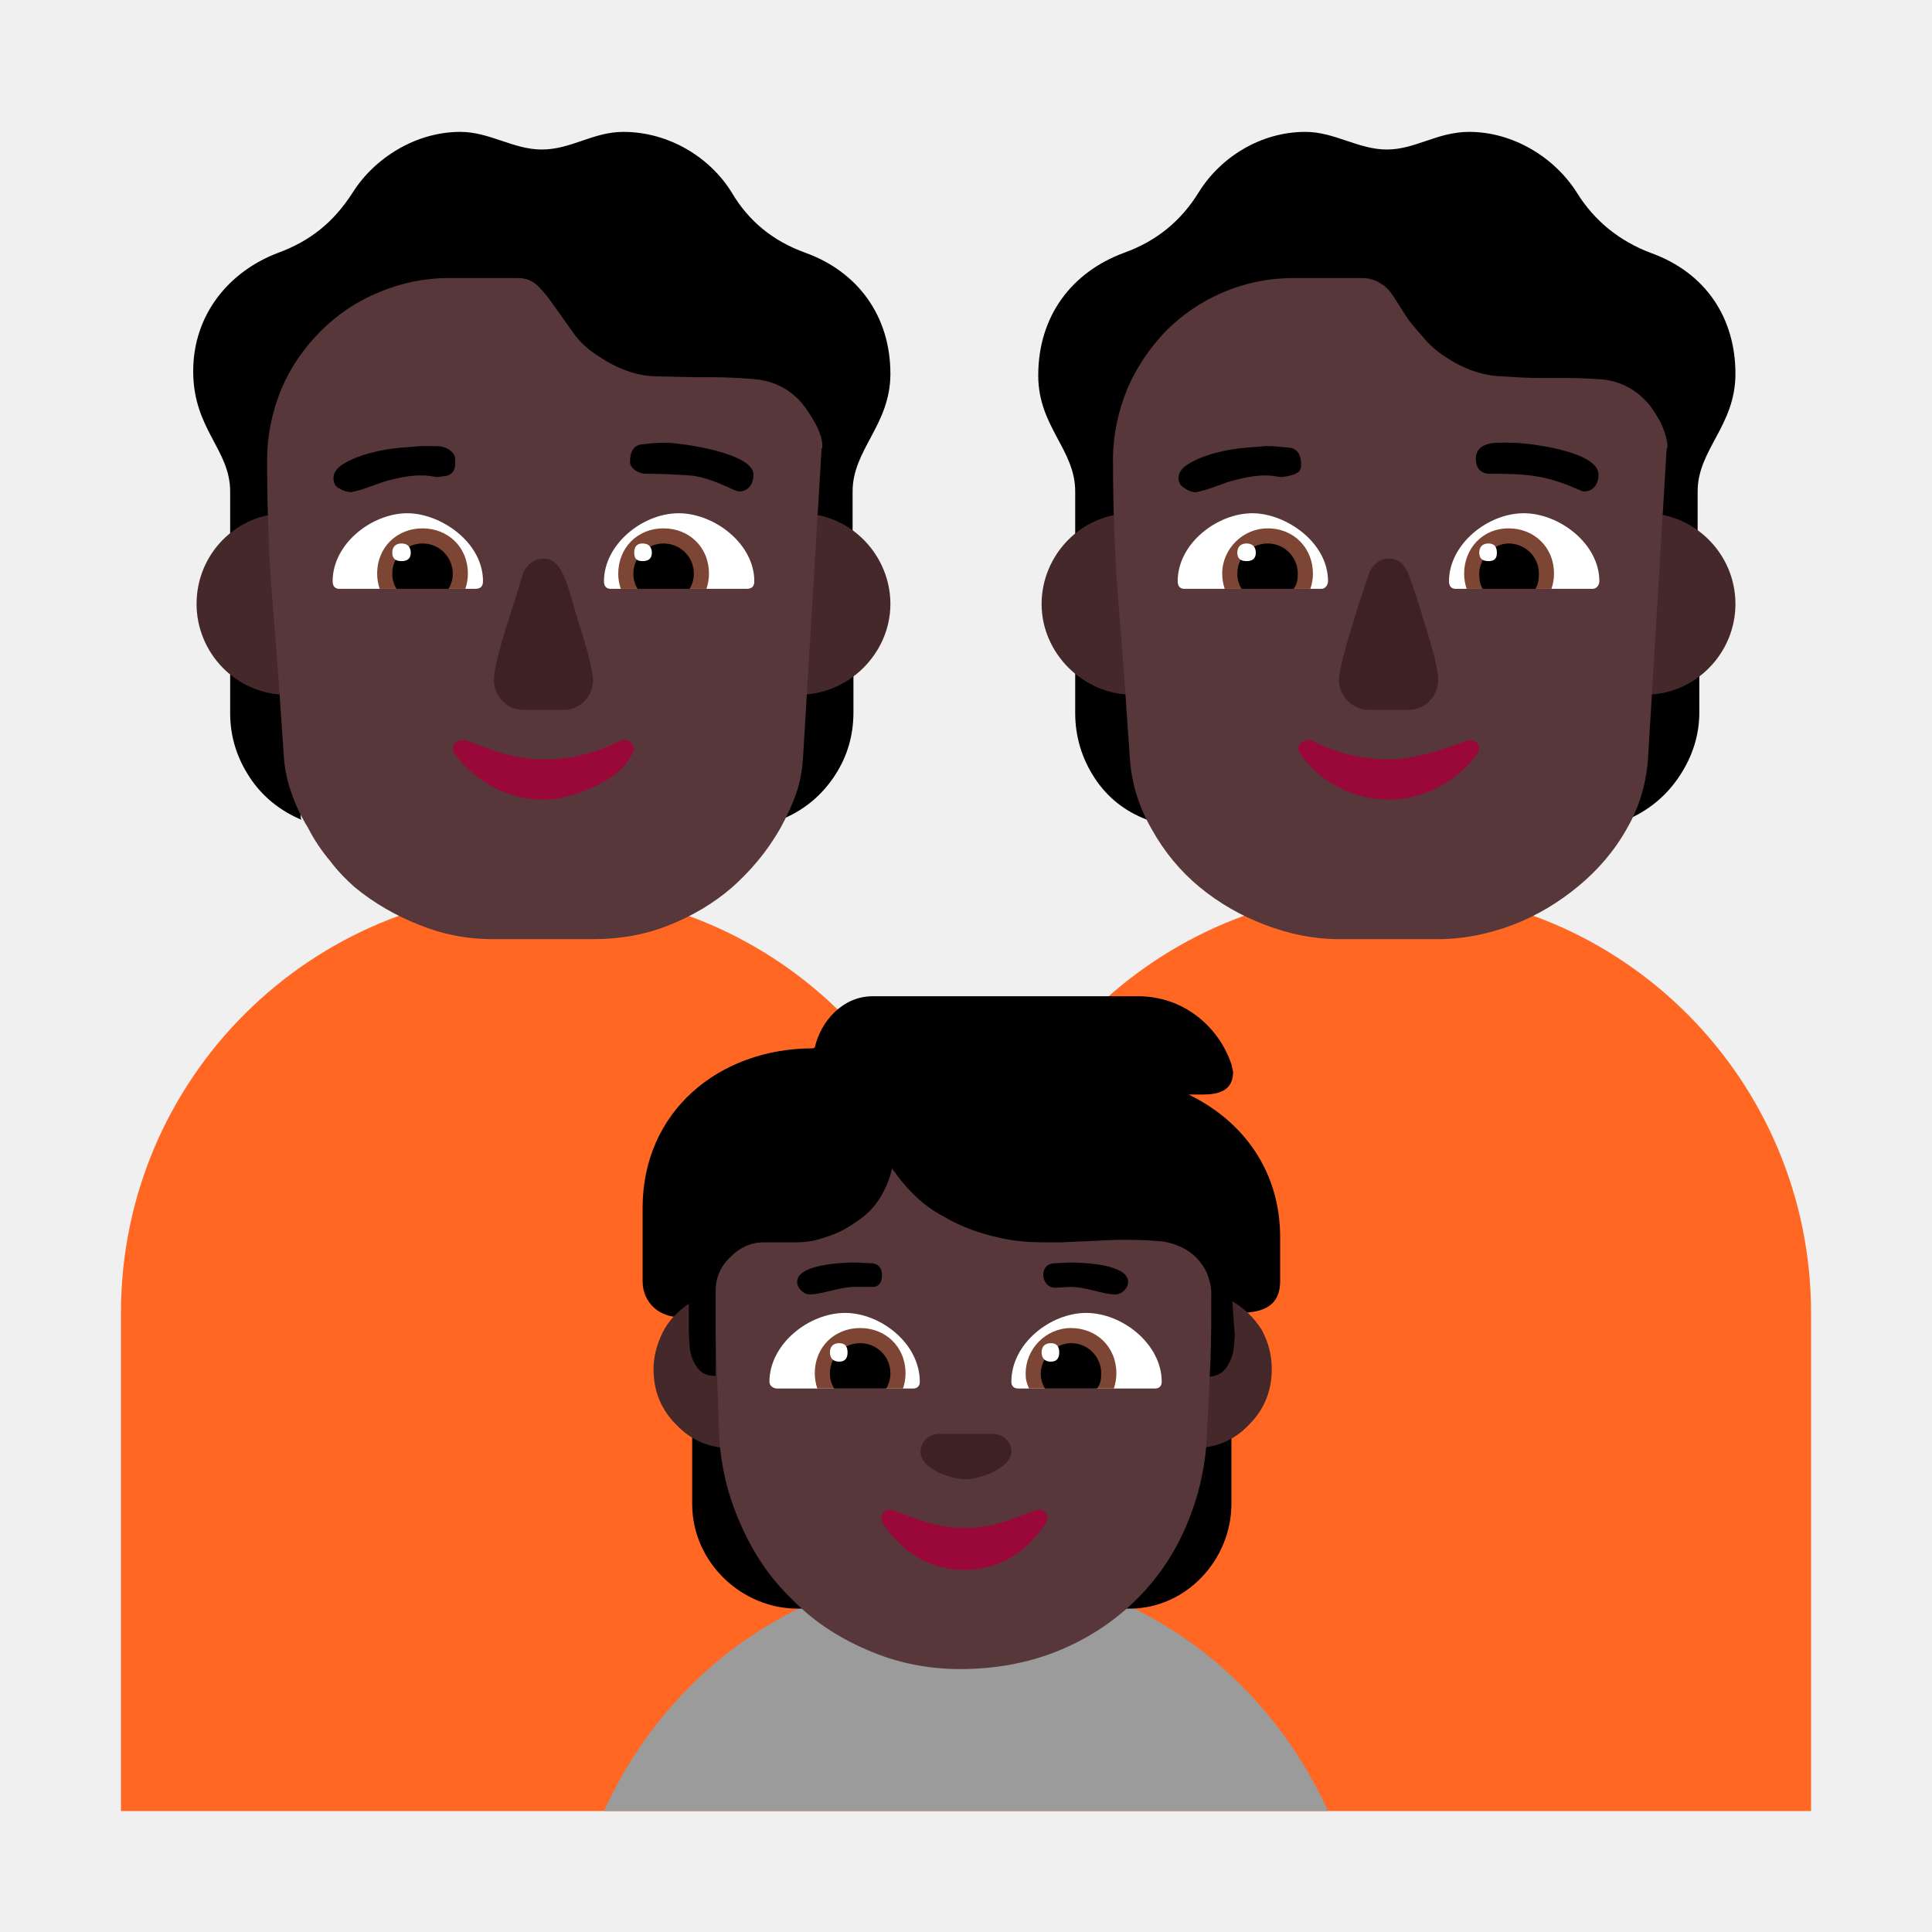
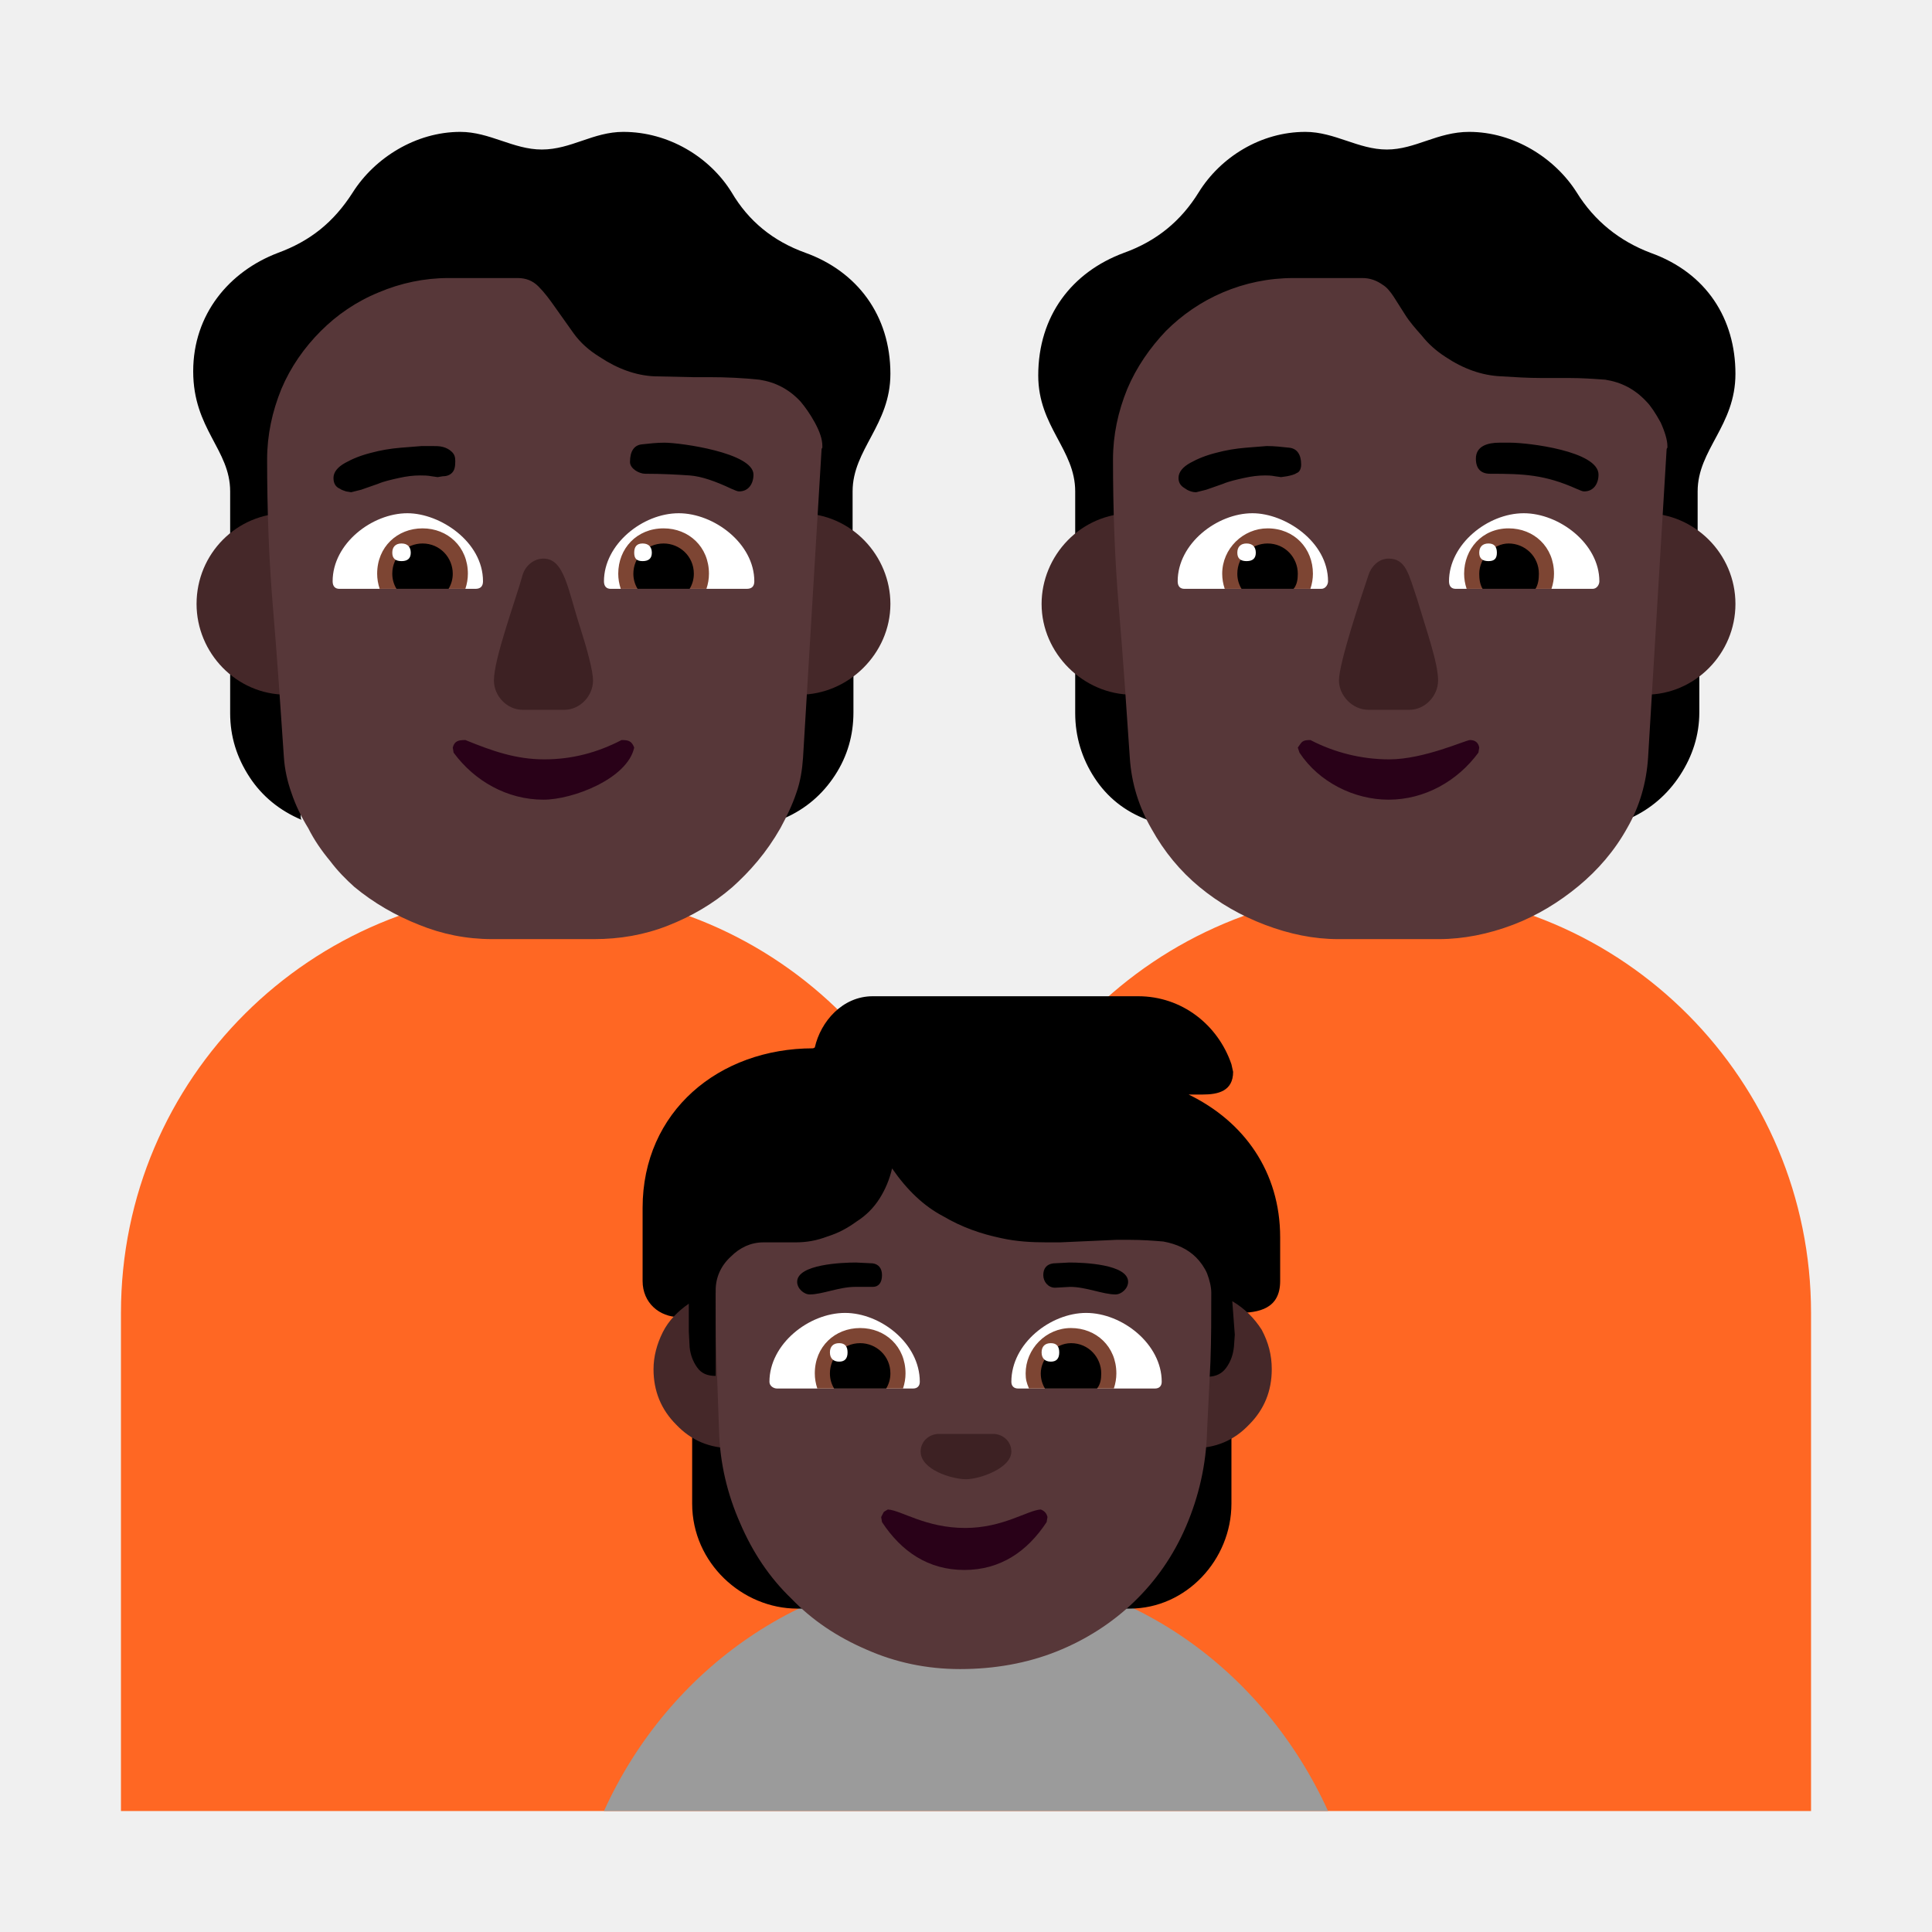
<svg xmlns="http://www.w3.org/2000/svg" version="1.1" viewBox="0 0 2300 2300">
  <g transform="scale(1,-1) translate(-256, -1869)">
    <path d="M2412-287l0 593c0 276-223 503-503 503-276 0-503-223-503-503 0 276-223 503-503 503-276 0-503-223-503-503l0-593 2012 0 z" fill="#FF6723" />
    <path d="M1837-287c-76 167-237 287-431 287-189 0-354-117-431-287l862 0 z" fill="#9B9B9B" />
    <path d="M1601-46c67 0 121 58 121 125l0 101-151 0 0-226 30 0 z M1235-46l0 226-155 0 0-101c0-71 60-125 125-125l30 0 z M1729 216l0 90c26 0 51 5 51 38l0 52c0 78-43 138-109 170l17 0c18 0 36 4 36 27l-2 9c-16 47-59 81-111 81l-316 0c-36 0-62-30-69-61l-2-1c-112 0-203-75-203-190l0-87c0-26 20-43 44-43l0-85 664 0 z M2197 895c24 11 44 28 59 51 15 23 23 48 23 75l0 57c-4-3-12-5-23-7-12-3-24-5-37-6-13-2-26-3-39-4l-28-3-6-93c0-6 3-11 7-15 5-6 11-12 18-17l19-17c5-5 8-11 8-16 0-2 0-4-1-5 z M1622 893c-1 2-1 4-1 6 0 4 2 8 5 12 5 6 11 12 18 18 7 5 13 11 20 17 5 5 8 10 8 16l-6 98-67 5c-14 1-27 3-38 6-12 2-20 5-25 8l0-59c0-28 8-54 23-77 15-23 36-40 63-50 z M2277 1180l0 104c0 50 45 78 45 140 0 65-34 120-101 144-37 14-67 38-88 72-26 41-75 72-128 72-38 0-64-21-98-21-34 0-62 21-97 21-53 0-101-30-127-72-21-34-50-58-89-72-62-23-102-75-102-146 0-61 44-88 44-138l0-104c5 3 37 18 45 18l657-1c6 0 34-14 39-17 z M1190 895c25 11 45 28 60 51 15 23 22 48 22 75l0 57c-4-3-12-5-23-7-11-3-24-5-37-6-13-2-26-3-38-4l-28-3-4-47c-1-17-2-33-2-48 0-5 3-11 9-16 6-6 13-12 20-17l18-17c3-4 5-7 5-11l-2-7 z M615 893c-1 1-1 3-1 5 0 5 3 11 9 16l18 17c7 5 13 11 18 17 4 4 7 9 7 15l-6 97-67 5c-14 1-27 3-38 6-12 2-20 5-25 8l0-59c0-28 8-53 23-76 15-23 36-40 62-51 z M1271 1180l0 104c0 50 45 79 45 140 0 70-40 122-101 144-39 14-68 38-88 72-26 42-75 72-129 72-36 0-62-21-97-21-34 0-62 21-97 21-53 0-102-31-128-72-23-36-51-58-89-72-58-22-101-73-101-141 0-69 44-93 44-143l0-104c5 3 39 18 44 18l658-1c3 0 34-14 39-17 z" fill="#000000" />
    <path d="M1127 145c-26 0-48 9-66 28-18 18-27 40-27 66 0 15 4 30 11 44 7 14 18 25 31 34l0-33 1-19c1-9 4-17 9-24 5-7 12-10 22-10l0 99c3 1 7 2 10 2l9 0c13 0 25-2 36-7 11-5 21-12 30-20 9-9 16-19 21-30 5-11 7-23 7-36 0-13-2-26-7-37-5-11-12-21-20-29-9-9-19-15-30-20-12-5-24-8-37-8 z M1677 145c-13 0-26 3-37 8-11 5-21 11-29 20-9 8-15 18-20 29-5 11-8 24-8 37 0 13 3 25 8 36 5 11 11 21 20 30 9 8 19 15 30 20 11 5 23 7 36 7 6 0 11 0 14-1l2-101c11 0 18 4 23 11 5 7 8 15 9 25l1 14-3 40c15-9 26-20 35-34 8-15 12-30 12-47 0-26-9-48-27-66-18-19-40-28-66-28 z M2215 1042c59 0 107 49 107 108 0 60-49 108-107 108-61 0-108-48-108-108 0-58 49-108 108-108 z M1604 1042c-58 0-108 49-108 108 0 57 46 108 108 108 58 0 107-47 107-108 0-58-47-108-107-108 z M1208 1042c58 0 108 49 108 108 0 57-46 108-108 108-58 0-108-49-108-108 0-58 49-108 108-108 z M597 1042c58 0 108 49 108 108 0 57-46 108-108 108-59 0-107-48-107-108 0-58 47-108 107-108 z" fill="#452829" />
    <path d="M1399-118c41 0 80 7 115 21 35 14 66 34 92 59 26 25 47 55 62 90 15 35 24 73 25 114l4 82c1 27 1 54 1 82 0 7-2 15-5 23-3 7-8 14-13 19-10 10-23 16-39 19-12 1-25 2-40 2l-16 0-67-3-16 0c-18 0-36 1-54 5-24 5-47 13-69 26-23 12-43 31-61 57-3-13-8-25-15-36-7-11-16-20-27-27-11-8-22-14-35-18-13-5-25-7-38-7l-38 0c-15 0-28-6-39-17-12-11-18-25-18-40 0-28 0-56 1-83l3-84c1-39 10-76 25-110 15-35 35-65 61-90 25-26 55-46 90-61 34-15 71-23 111-23 z M1969 751c29 0 59 6 88 17 29 11 55 27 78 46 23 19 43 42 58 69 15 26 23 54 25 84l22 366c0 1 0 2 1 3l0 2c0 7-3 17-8 28-6 11-12 20-17 25-14 15-30 23-49 26-14 1-28 2-43 2l-33 0c-16 0-32 1-48 2-23 1-45 9-66 23-11 7-21 16-28 25-8 9-15 17-20 25l-14 22c-4 6-8 11-13 14-7 5-15 8-24 8l-82 0c-30 0-58-6-84-17-26-11-49-27-68-46-19-20-35-43-46-69-11-27-17-55-17-84 0-59 2-118 7-177 5-59 9-119 13-178 2-31 11-59 26-85 15-27 34-50 57-69 23-19 49-34 78-45 29-11 58-17 87-17l120 0 z M963 751c31 0 60 5 88 16 28 11 54 26 77 46 10 9 20 19 30 31 10 12 19 25 27 39 7 13 14 27 19 42 5 14 7 28 8 42l22 366c0 1 0 2 1 3l0 2c0 8-3 17-9 28-6 11-12 19-17 25-14 15-30 23-49 26-19 2-39 3-60 3l-19 0-46 1c-22 1-44 9-65 23-13 8-23 17-31 28l-22 31c-7 10-13 18-20 25-7 7-15 10-25 10l-82 0c-29 0-57-6-83-17-27-11-50-27-69-46-20-20-36-43-47-69-11-27-17-55-17-84 0-59 2-118 7-177 5-59 9-119 13-178 1-14 4-28 9-42 5-15 12-29 20-42 7-14 16-27 26-39 9-12 19-22 29-31 23-19 49-34 77-45 27-11 56-17 87-17l121 0 z" fill="#573739" />
-     <path d="M1404 0c43 0 75 22 98 57l1 6c-1 4-3 7-8 9-16-1-45-22-90-22-47 0-76 21-92 22-7-4-4-2-8-9l1-6c23-35 55-57 98-57 z M1909 917c43 0 82 22 107 56l1 6c-1 6-5 9-11 9-5 0-55-23-96-23-33 0-65 8-94 23-10 0-10-2-15-9l2-6c23-35 65-56 106-56 z M903 917c35 0 100 25 108 62-3 8-7 9-15 9-29-15-59-23-92-23-34 0-62 10-94 23-8 0-13-1-15-9l1-6c25-34 64-56 107-56 z" fill="#990839" />
+     <path d="M1404 0c43 0 75 22 98 57l1 6c-1 4-3 7-8 9-16-1-45-22-90-22-47 0-76 21-92 22-7-4-4-2-8-9l1-6c23-35 55-57 98-57 z M1909 917c43 0 82 22 107 56l1 6c-1 6-5 9-11 9-5 0-55-23-96-23-33 0-65 8-94 23-10 0-10-2-15-9l2-6c23-35 65-56 106-56 z M903 917c35 0 100 25 108 62-3 8-7 9-15 9-29-15-59-23-92-23-34 0-62 10-94 23-8 0-13-1-15-9l1-6c25-34 64-56 107-56 z" fill="#290118" />
    <path d="M1406 108c16 0 54 13 54 33 0 12-10 21-22 21l-64 0c-12 0-22-9-22-21 0-22 38-33 54-33 z M1934 1024c18 0 34 16 34 35 0 21-14 60-25 97-10 29-13 48-34 48-12 0-21-10-24-20-8-24-35-104-35-125 0-18 16-35 35-35l49 0 z M928 1024c18 0 34 16 34 35 0 11-7 37-15 62-15 46-19 83-44 83-12 0-22-9-25-20-8-29-34-99-34-125 0-19 16-35 34-35l50 0 z" fill="#3D2123" />
    <path d="M1631 216c5 0 8 3 8 8 0 45-47 82-90 82-42 0-89-36-89-82 0-5 3-8 8-8l163 0 z M1343 216l-162 0c-4 0-9 3-9 8 0 45 47 82 90 82 42 0 89-36 89-82 0-5-3-8-8-8 z M2152 1168l-163 0c-5 0-8 3-8 9 0 44 46 81 89 81 42 0 90-36 90-81 0-4-3-9-8-9 z M1829 1168c5 0 8 5 8 9 0 47-51 81-90 81-42 0-89-36-89-81 0-6 3-9 8-9l163 0 z M1145 1168l-162 0c-5 0-8 3-8 9 0 44 46 81 89 81 42 0 90-36 90-81 0-6-3-9-9-9 z M822 1168c6 0 9 3 9 9 0 47-51 81-90 81-42 0-89-36-89-81 0-6 3-9 8-9l162 0 z" fill="#FFFFFF" />
    <path d="M1582 216c2 6 3 12 3 18 0 32-24 54-54 54-30 0-54-25-54-54 0-7 1-11 4-18l101 0 z M1331 216l-102 0c-2 6-3 12-3 18 0 32 24 54 54 54 30 0 54-22 54-54 0-6-1-12-3-18 z M2103 1168l-101 0c-2 6-3 12-3 18 0 29 21 54 53 54 30 0 54-22 54-54 0-6-1-12-3-18 z M1816 1168c2 6 3 12 3 18 0 30-22 54-54 54-29 0-54-24-54-54 0-6 1-12 3-18l102 0 z M1097 1168l-102 0c-2 6-3 12-3 18 0 30 22 54 54 54 30 0 54-22 54-54 0-6-1-12-3-18 z M810 1168c2 6 3 12 3 18 0 32-24 54-54 54-30 0-54-22-54-54 0-6 1-12 3-18l102 0 z" fill="#7D4533" />
    <path d="M1562 216c4 5 5 11 5 18 0 19-15 36-36 36-19 0-36-18-36-36 0-7 2-13 5-18l62 0 z M1311 216l-62 0c-3 5-5 11-5 18 0 19 15 36 36 36 19 0 36-15 36-36 0-7-2-13-5-18 z M2084 1168l-63 0c-3 5-4 11-4 18 0 19 17 36 35 36 19 0 36-15 36-36 0-7-1-13-4-18 z M1796 1168c4 5 5 11 5 18 0 19-15 36-36 36-19 0-36-15-36-36 0-7 2-13 5-18l62 0 z M1077 1168l-62 0c-3 5-5 11-5 18 0 19 15 36 36 36 19 0 36-15 36-36 0-7-2-13-5-18 z M790 1168c3 5 5 11 5 18 0 19-15 36-36 36-19 0-36-15-36-36 0-7 2-13 5-18l62 0 z" fill="#000000" />
    <path d="M1507 248c-7 0-11 4-11 11 0 7 4 11 11 11 7 0 10-4 10-11 0-7-3-11-10-11 z M1255 248c-7 0-11 4-11 11 0 7 4 11 11 11 7 0 10-4 10-11 0-7-3-11-10-11 z M2028 1201c7 0 10 3 10 10 0 7-3 11-10 11-7 0-11-4-11-11 0-7 4-10 11-10 z M1740 1201c7 0 11 3 11 10 0 7-4 11-11 11-7 0-11-4-11-11 0-7 4-10 11-10 z M1021 1201c7 0 11 3 11 10 0 7-4 11-11 11-7 0-10-4-10-11 0-7 3-10 10-10 z M734 1201c7 0 11 3 11 10 0 7-4 11-11 11-7 0-11-4-11-11 0-7 4-10 11-10 z" fill="#FFFFFF" />
    <path d="M1584 328c7 0 15 7 15 15 0 21-53 23-70 23l-19-1c-8-1-12-6-12-14 0-8 6-15 14-15l18 1c19 0 39-9 54-9 z M1220 328c15 0 35 9 54 9l21 0c7 0 11 5 11 14 0 8-4 13-11 14l-20 1c-16 0-70-2-70-23 0-8 8-15 15-15 z M1680 1283l12 3 20 7c7 3 16 5 25 7 9 2 17 3 25 3 3 0 7 0 12-1l7-1 7 1c5 1 9 2 12 4 3 1 5 5 5 10 0 12-5 19-14 20-9 1-18 2-27 2l-25-2c-12-1-24-3-35-6-12-3-22-7-31-12-9-5-14-11-14-18 0-5 2-9 7-12 4-3 9-5 14-5 z M2142 1284c11 0 17 9 17 20 0 28-84 38-105 38l-13 0c-14 0-28-4-28-19 0-12 6-18 17-18 40 0 65-1 103-18 3-1 6-3 9-3 z M674 1283l12 3 20 7c7 3 16 5 25 7 9 2 17 3 25 3 4 0 9 0 14-1l7-1 6 1c4 0 8 1 11 4 3 3 4 7 4 14 0 5-1 8-4 11-3 3-7 5-11 6-4 1-8 1-13 1l-12 0-25-2c-12-1-24-3-35-6-12-3-22-7-31-12-9-5-14-11-14-18 0-7 3-11 8-13 1-1 4-2 7-3l6-1 z M1136 1284c11 0 17 9 17 20 0 26-87 38-106 38-9 0-18-1-27-2-9-1-14-8-14-21 0-8 11-14 18-14 21 0 38-1 53-2 14-1 31-7 50-16 3-1 6-3 9-3 z" fill="#000000" />
  </g>
</svg>
